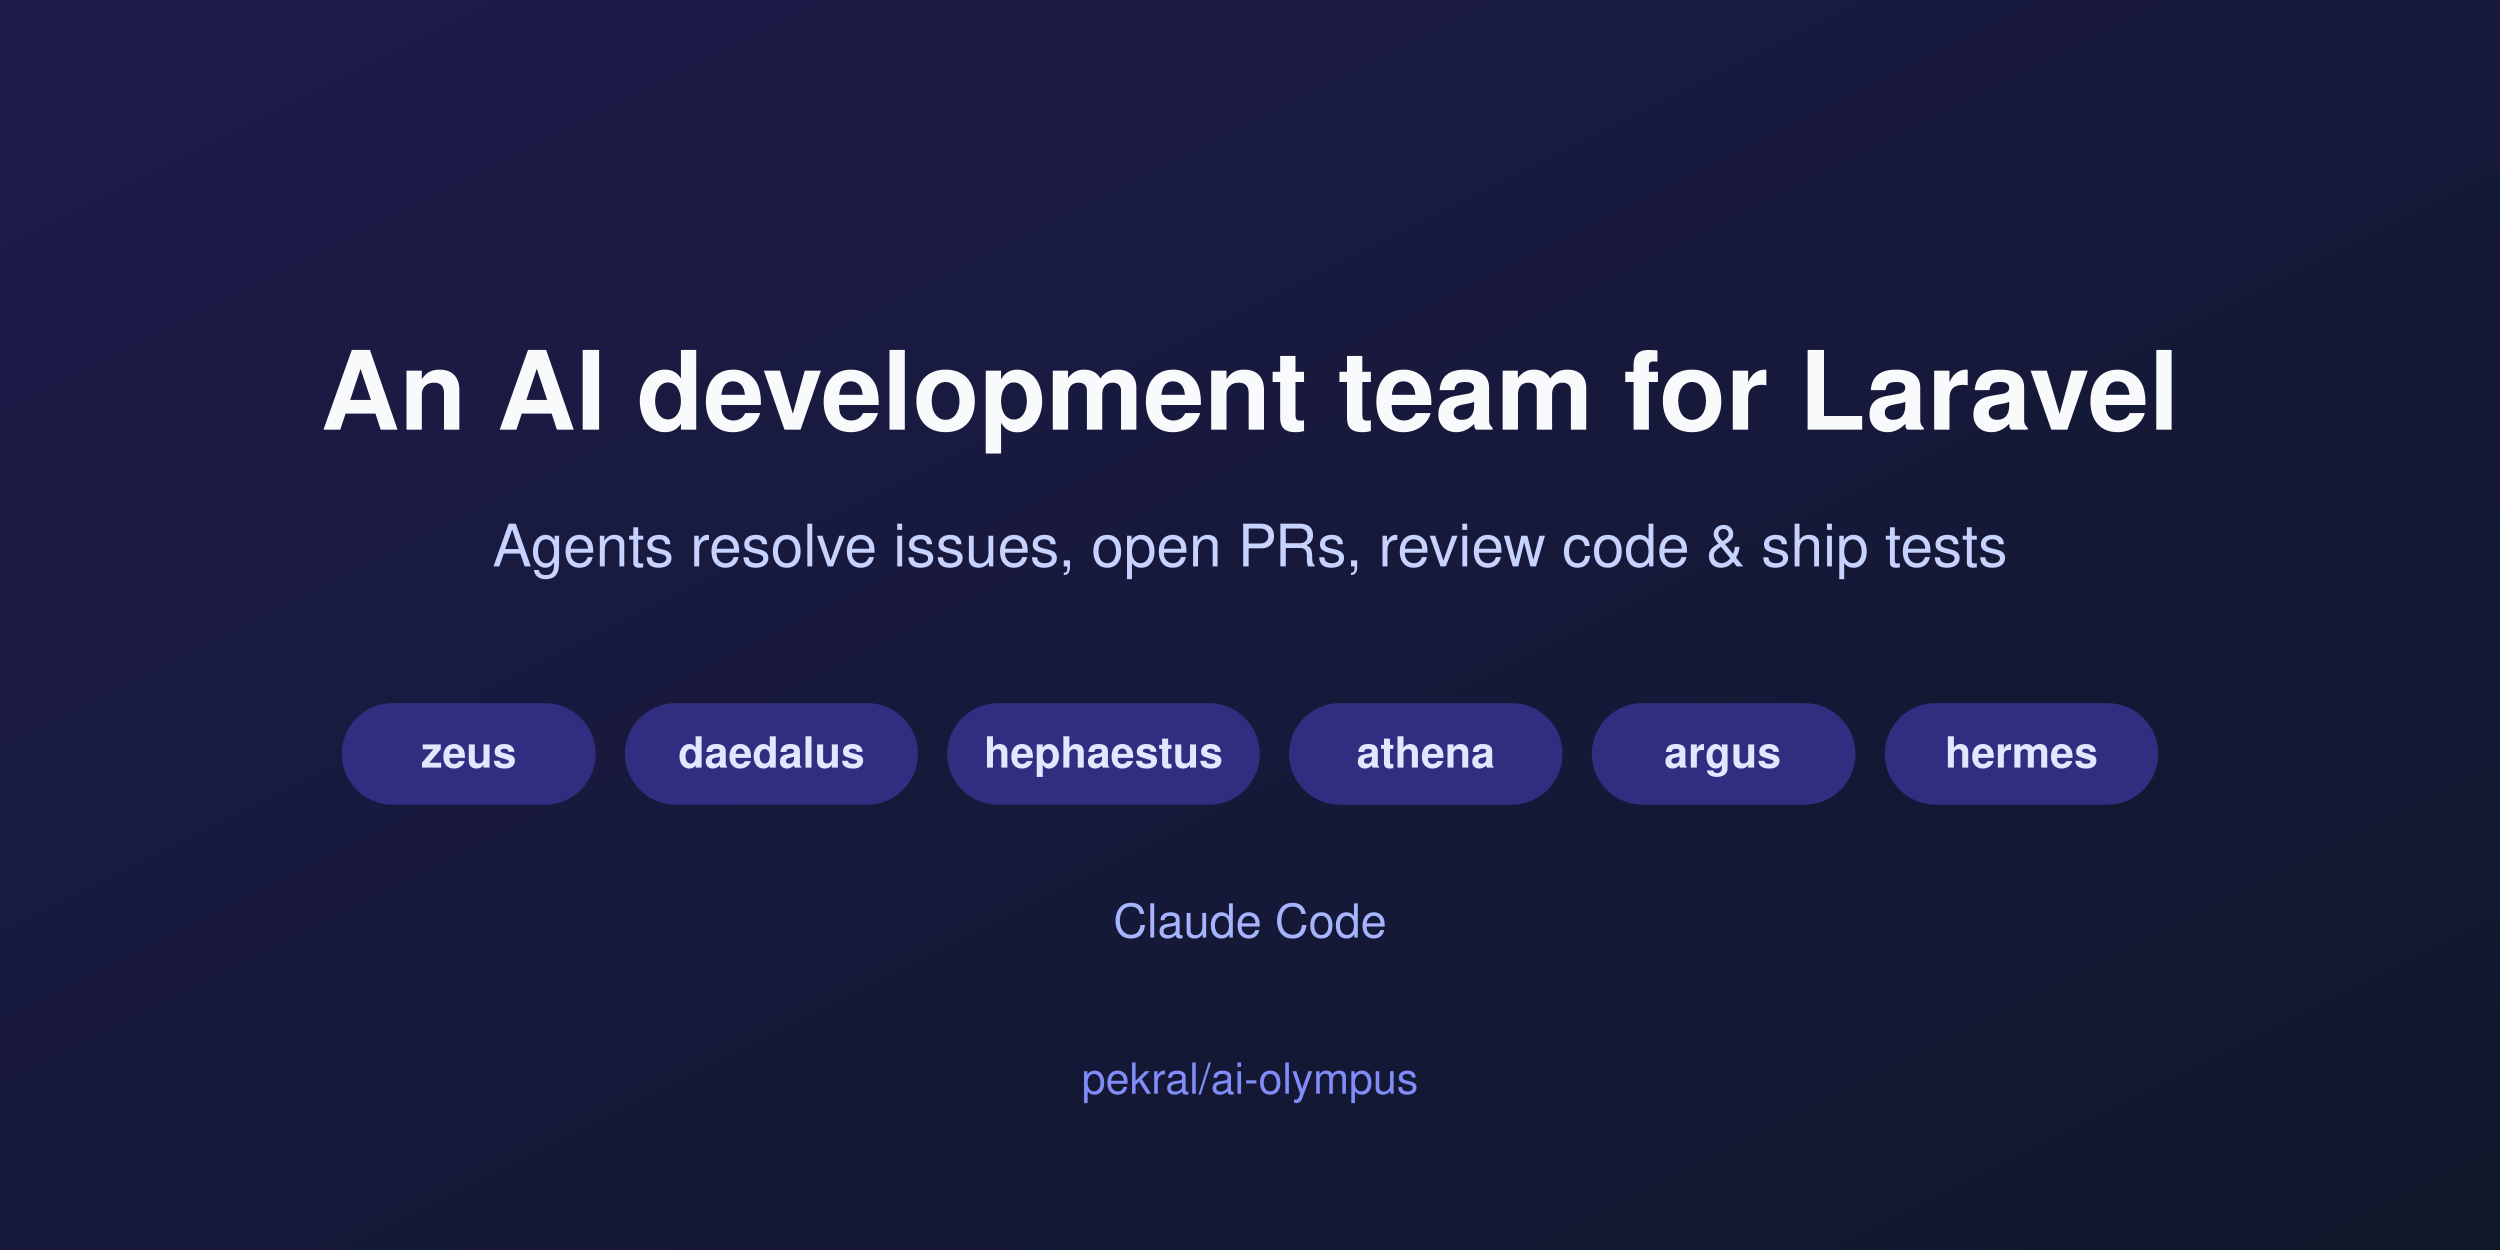
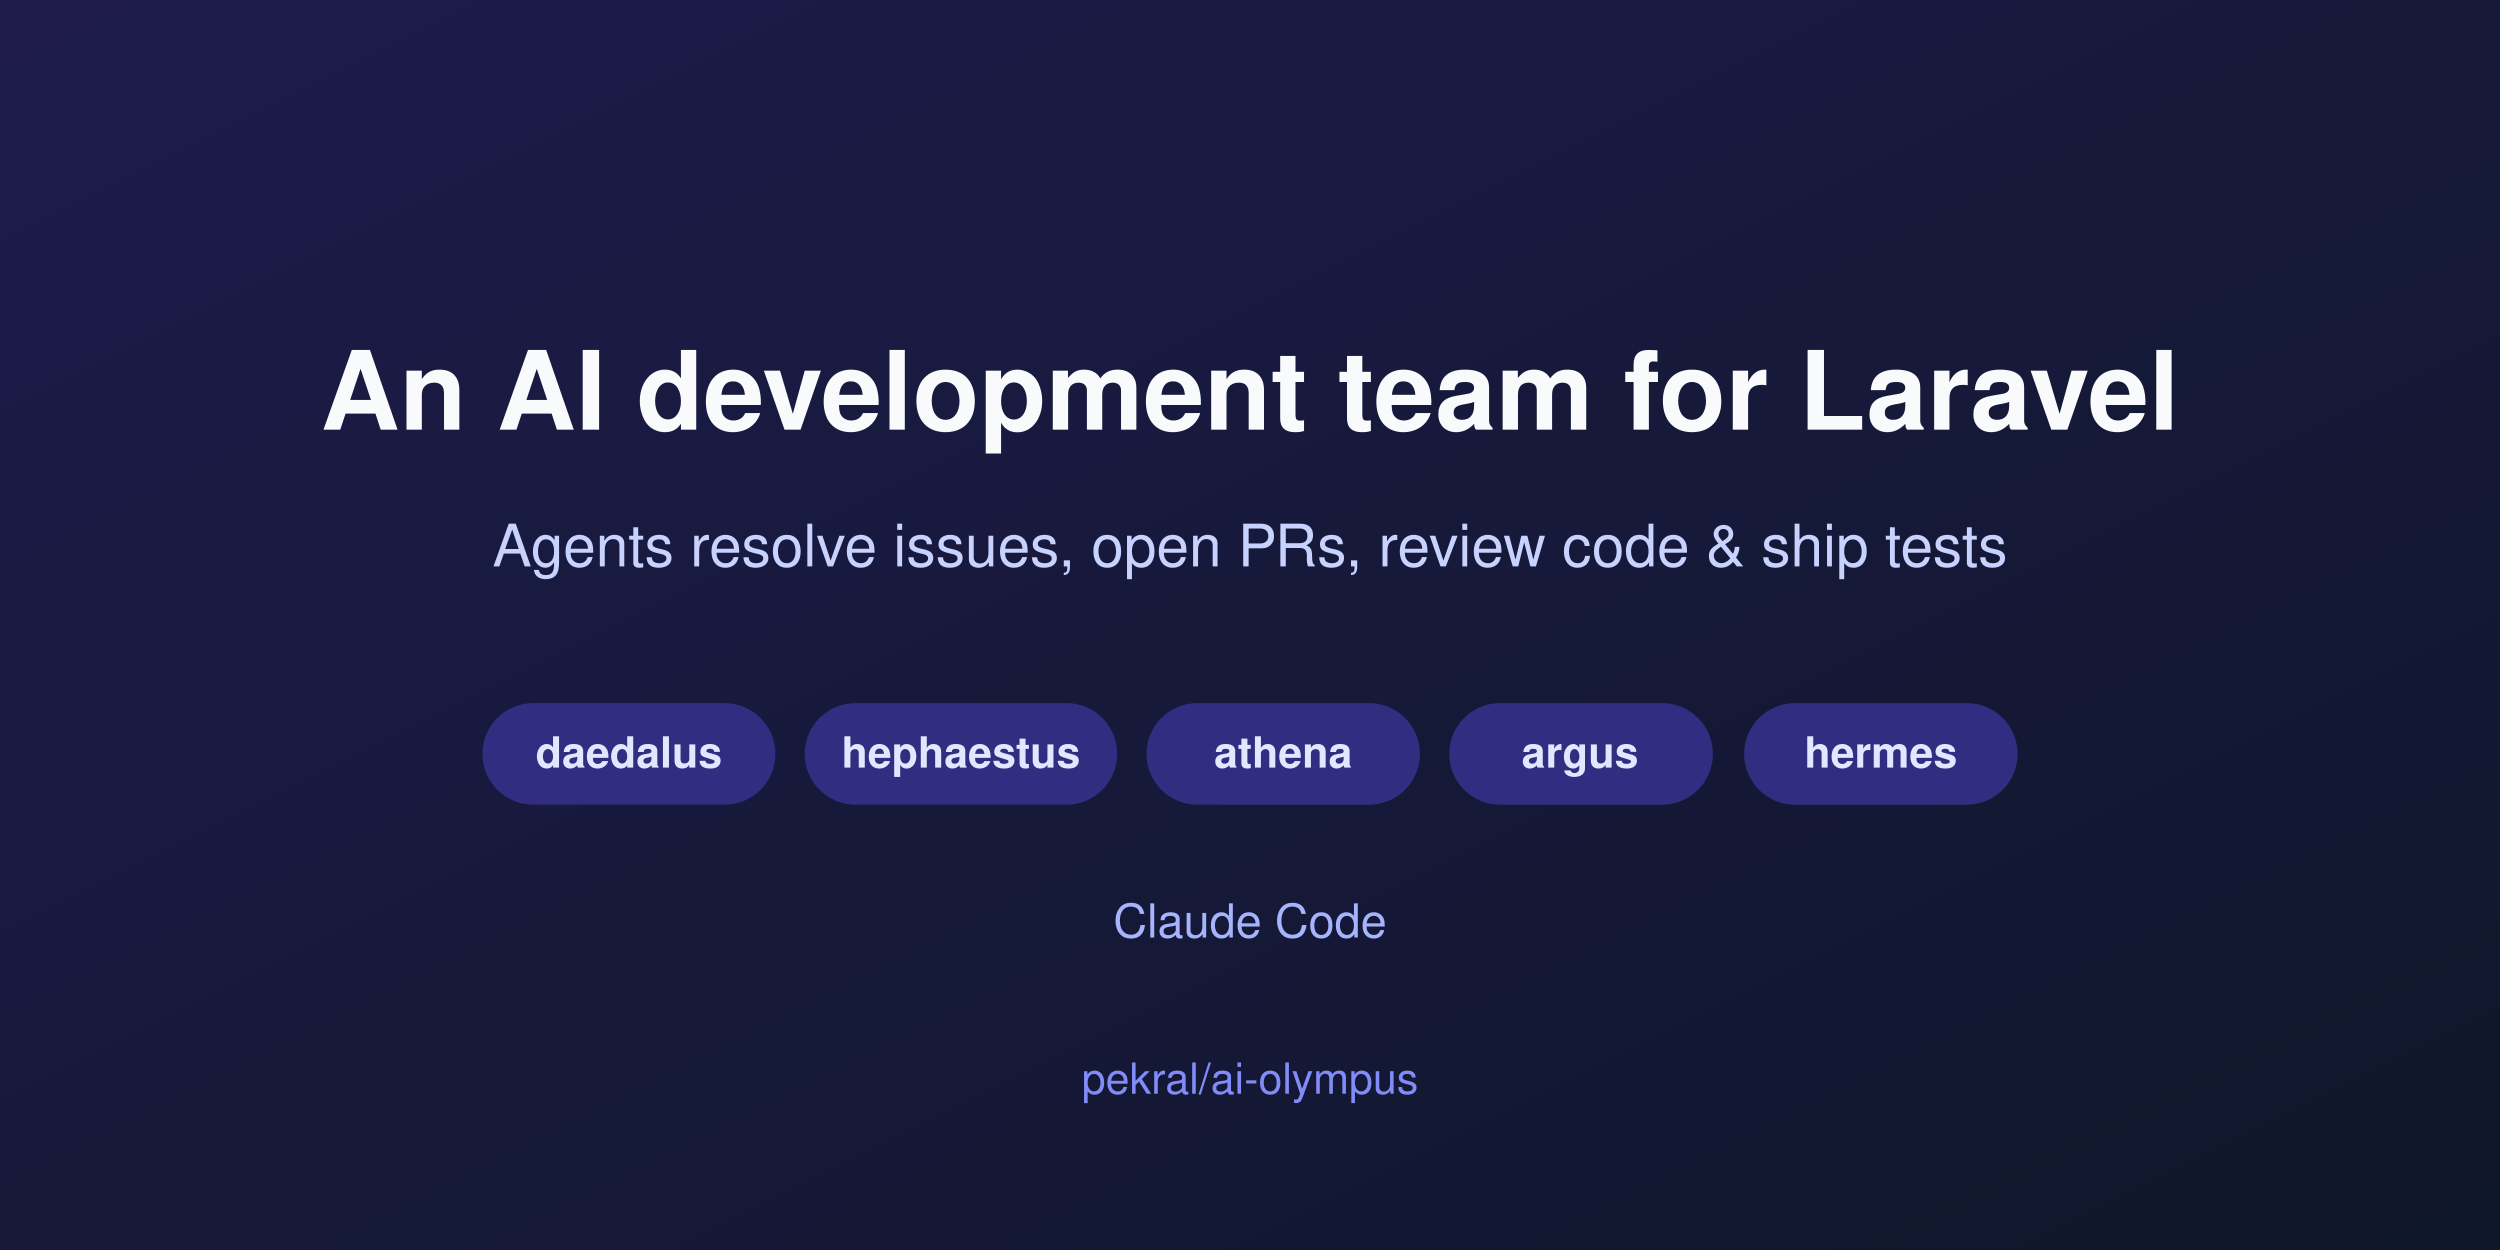
<svg xmlns="http://www.w3.org/2000/svg" width="1280" height="640" viewBox="0 0 1280 640">
  <defs>
    <linearGradient id="bg" x1="0%" y1="0%" x2="100%" y2="100%">
      <stop offset="0%" stop-color="#1e1b4b" />
      <stop offset="100%" stop-color="#0f172a" />
    </linearGradient>
  </defs>
  <rect width="1280" height="640" fill="url(#bg)" />
  <text x="640" y="220" text-anchor="middle" font-family="Helvetica, Arial, sans-serif" font-size="56" font-weight="700" fill="#f8fafc">
    An AI development team for Laravel
  </text>
  <text x="640" y="290" text-anchor="middle" font-family="Helvetica, Arial, sans-serif" font-size="30" font-weight="400" fill="#c7d2fe">
    Agents resolve issues, open PRs, review code &amp; ship tests
  </text>
  <g font-family="Helvetica, Arial, sans-serif" font-size="22" font-weight="600" fill="#e0e7ff">
    <g>
-       <rect x="175" y="360" width="130" height="52" rx="26" fill="#312e81" />
-       <text x="240" y="393" text-anchor="middle">zeus</text>
+       <rect x="247" y="360" width="150" height="52" rx="26" fill="#312e81" />
+       <text x="322" y="393" text-anchor="middle">daedalus</text>
    </g>
    <g>
-       <rect x="320" y="360" width="150" height="52" rx="26" fill="#312e81" />
-       <text x="395" y="393" text-anchor="middle">daedalus</text>
+       <rect x="412" y="360" width="160" height="52" rx="26" fill="#312e81" />
+       <text x="492" y="393" text-anchor="middle">hephaestus</text>
    </g>
    <g>
-       <rect x="485" y="360" width="160" height="52" rx="26" fill="#312e81" />
-       <text x="565" y="393" text-anchor="middle">hephaestus</text>
+       <rect x="587" y="360" width="140" height="52" rx="26" fill="#312e81" />
+       <text x="657" y="393" text-anchor="middle">athena</text>
    </g>
    <g>
-       <rect x="660" y="360" width="140" height="52" rx="26" fill="#312e81" />
-       <text x="730" y="393" text-anchor="middle">athena</text>
+       <rect x="742" y="360" width="135" height="52" rx="26" fill="#312e81" />
+       <text x="809" y="393" text-anchor="middle">argus</text>
    </g>
    <g>
-       <rect x="815" y="360" width="135" height="52" rx="26" fill="#312e81" />
-       <text x="882" y="393" text-anchor="middle">argus</text>
-     </g>
-     <g>
-       <rect x="965" y="360" width="140" height="52" rx="26" fill="#312e81" />
-       <text x="1035" y="393" text-anchor="middle">hermes</text>
+       <rect x="893" y="360" width="140" height="52" rx="26" fill="#312e81" />
+       <text x="963" y="393" text-anchor="middle">hermes</text>
    </g>
  </g>
  <text x="640" y="480" text-anchor="middle" font-family="Helvetica, Arial, sans-serif" font-size="24" font-weight="400" fill="#a5b4fc">
    Claude Code
  </text>
  <text x="640" y="560" text-anchor="middle" font-family="Helvetica, Arial, sans-serif" font-size="22" font-weight="500" fill="#818cf8">
    pekral/ai-olympus
  </text>
</svg>
